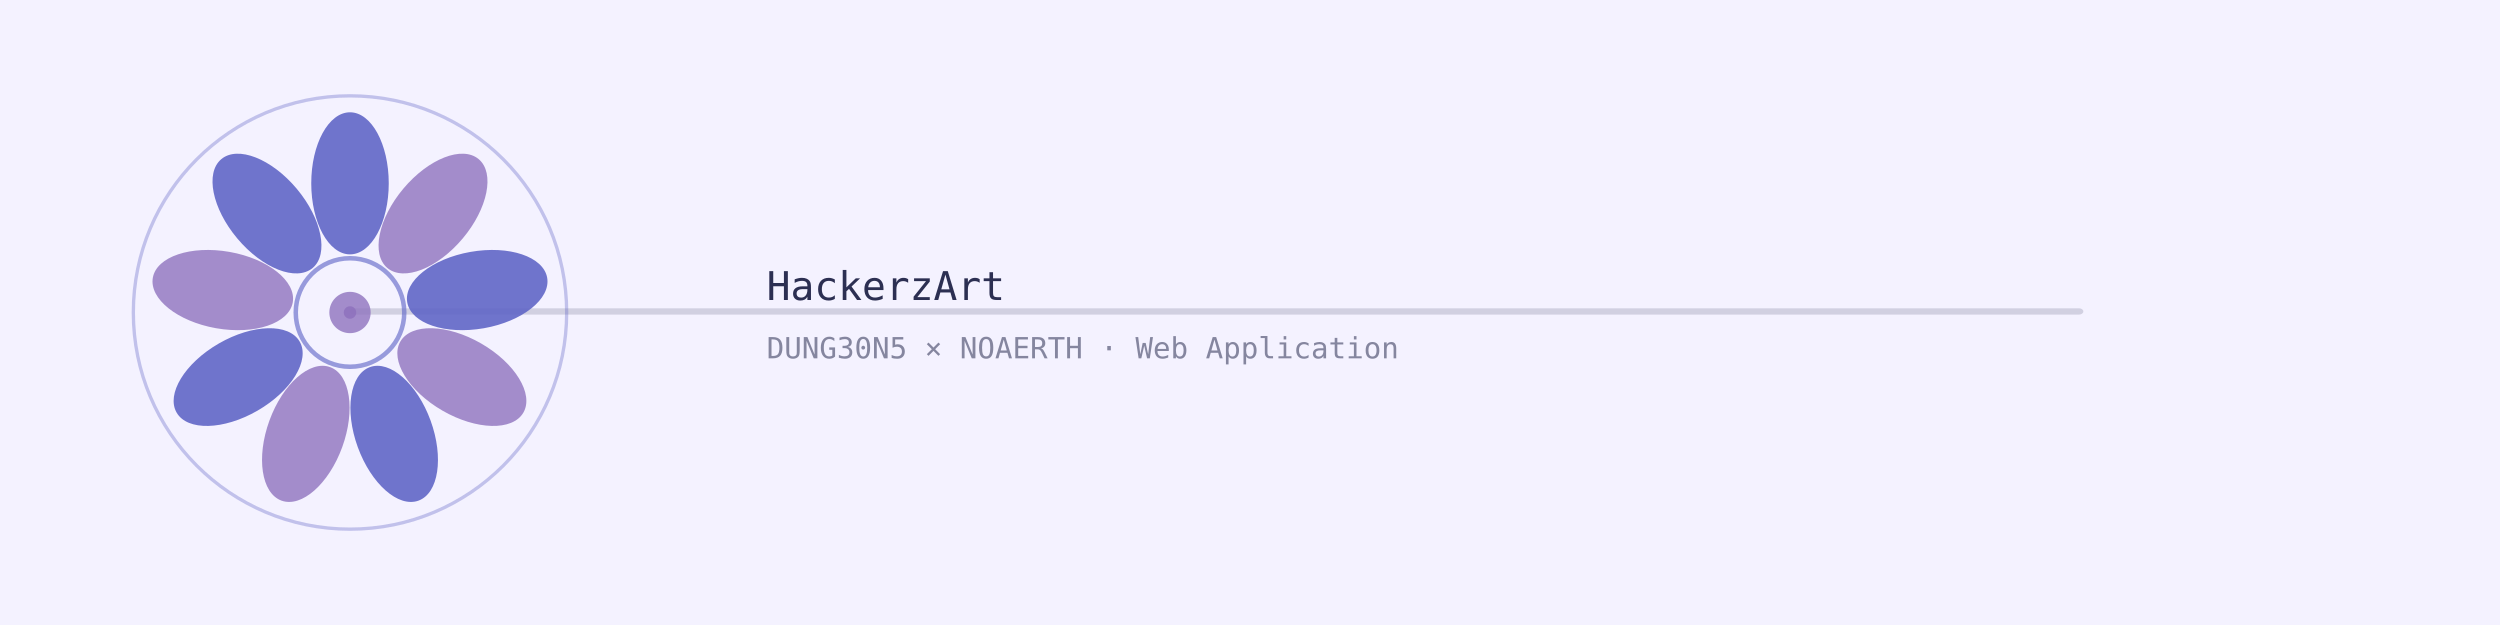
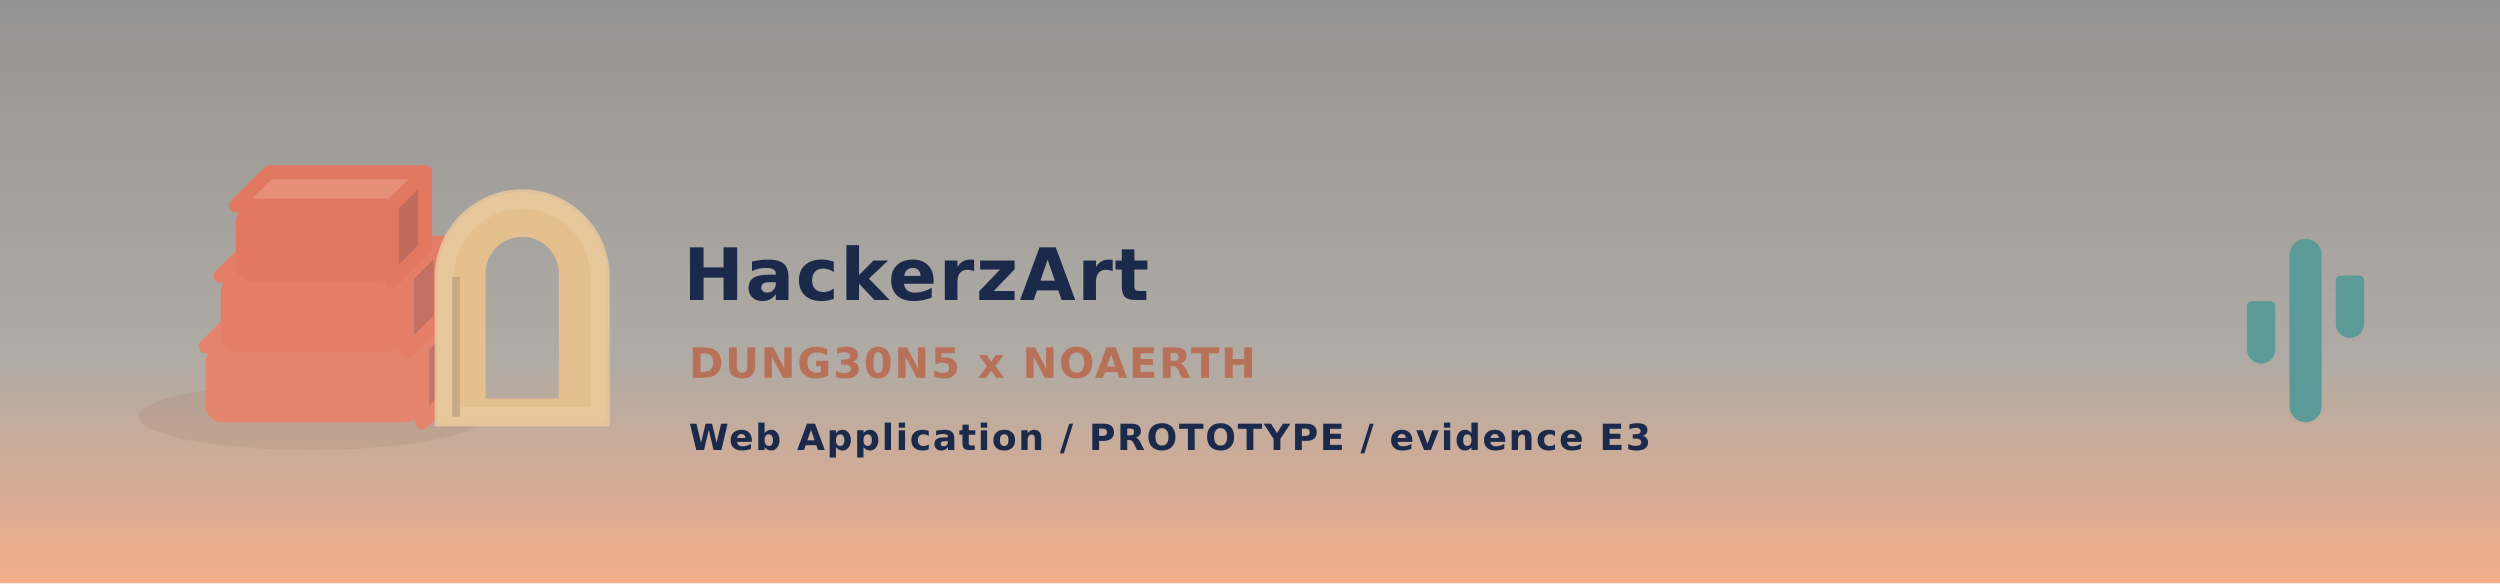
- <svg xmlns="http://www.w3.org/2000/svg" viewBox="0 0 1200 300" width="1200" height="300" role="img" aria-label="HackerzArt identity object">
-   <rect width="1200" height="300" fill="#f4f2ff" />
-   <defs>
-     <linearGradient id="gft" x1="0" y1="0" x2="1" y2="1">
-       <stop offset="0%" stop-color="#6166c7" />
-       <stop offset="100%" stop-color="#8f73be" />
-     </linearGradient>
-   </defs>
-   <rect x="168.00" y="148.00" width="832.00" height="3.00" rx="2.00" fill="rgba(23,26,64,0.160)" opacity="1.00" />
+ <svg xmlns="http://www.w3.org/2000/svg" width="900" height="210" viewBox="0 0 900 210" role="img" aria-label="HackerzArt - identity object">
+   <linearGradient id="skyf" x1="0" y1="0" x2="0" y2="1">
+     <stop offset="0" stop-color="#959494" />
+     <stop offset="0.62" stop-color="#b0aba4" />
+     <stop offset="1" stop-color="#f3ad8a" />
+   </linearGradient>
+   <rect width="900" height="210" fill="url(#skyf)" />
+   <rect x="0" y="352" width="900" height="-142" fill="#e9cda3" />
+   <rect x="0" y="352" width="900" height="3" fill="#ebd1a9" />
+   <ellipse cx="112" cy="150" rx="62" ry="12" fill="rgba(138,90,68,0.11)" />
  <g>
-     <ellipse cx="168.00" cy="88.00" rx="18.60" ry="34.10" fill="rgba(97,102,199,0.900)" opacity="1.00" transform="rotate(0.0 168.00 88.00)" />
-     <ellipse cx="207.85" cy="102.51" rx="18.60" ry="34.10" fill="rgba(143,115,190,0.800)" opacity="1.00" transform="rotate(40.0 207.85 102.51)" />
-     <ellipse cx="229.06" cy="139.23" rx="18.60" ry="34.10" fill="rgba(97,102,199,0.900)" opacity="1.00" transform="rotate(80.0 229.06 139.23)" />
-     <ellipse cx="221.69" cy="181.00" rx="18.60" ry="34.10" fill="rgba(143,115,190,0.800)" opacity="1.00" transform="rotate(120.0 221.69 181.00)" />
-     <ellipse cx="189.21" cy="208.26" rx="18.60" ry="34.10" fill="rgba(97,102,199,0.900)" opacity="1.00" transform="rotate(160.0 189.21 208.26)" />
-     <ellipse cx="146.79" cy="208.26" rx="18.60" ry="34.10" fill="rgba(143,115,190,0.800)" opacity="1.00" transform="rotate(200.0 146.79 208.26)" />
-     <ellipse cx="114.31" cy="181.00" rx="18.60" ry="34.10" fill="rgba(97,102,199,0.900)" opacity="1.00" transform="rotate(240.0 114.31 181.00)" />
-     <ellipse cx="106.94" cy="139.23" rx="18.60" ry="34.10" fill="rgba(143,115,190,0.800)" opacity="1.00" transform="rotate(280.0 106.94 139.23)" />
-     <ellipse cx="128.15" cy="102.51" rx="18.60" ry="34.10" fill="rgba(97,102,199,0.900)" opacity="1.00" transform="rotate(320.0 128.15 102.51)" />
-     <circle cx="168.00" cy="150.00" r="26.04" fill="none" stroke="rgba(97,102,199,0.900)" stroke-width="2.17" opacity="0.70" />
-     <circle cx="168.00" cy="150.00" r="9.92" fill="rgba(143,115,190,0.800)" opacity="1.00" />
-     <animate attributeName="opacity" values="0.25;1.0;0.25" dur="15.1s" begin="0s" repeatCount="indefinite" />
+     <path d="M74,124.67 L152,124.67 L164,112.67 L86,112.67 Z" fill="#e99a82" stroke="#e5846c" stroke-width="5" stroke-linejoin="round" />
+     <path d="M152,124.67 L164,112.67 L164,140 L152,152 Z" fill="#c37566" stroke="#e5846c" stroke-width="5" stroke-linejoin="round" />
+     <rect x="74" y="124.67" width="78" height="27.33" rx="6" fill="#e5846c" />
+     <path d="M79.46,99.33 L146.54,99.33 L158.54,87.33 L91.46,87.33 Z" fill="#e8957d" stroke="#e47e66" stroke-width="5" stroke-linejoin="round" />
+     <path d="M146.54,99.33 L158.54,87.33 L158.54,114.67 L146.54,126.67 Z" fill="#c27061" stroke="#e47e66" stroke-width="5" stroke-linejoin="round" />
+     <rect x="79.46" y="99.33" width="67.08" height="27.33" rx="6" fill="#e47e66" />
+     <path d="M84.92,74 L141.08,74 L153.08,62 L96.92,62 Z" fill="#e79079" stroke="#e37861" stroke-width="5" stroke-linejoin="round" />
+     <path d="M141.08,74 L153.08,62 L153.08,89.33 L141.08,101.33 Z" fill="#c16b5d" stroke="#e37861" stroke-width="5" stroke-linejoin="round" />
+     <rect x="84.92" y="74" width="56.16" height="27.33" rx="6" fill="#e37861" />
+     <animate attributeName="opacity" values="0.72;1;0.72" dur="6s" begin="0s" repeatCount="indefinite" />
  </g>
-   <g>
-     <ellipse cx="168.00" cy="88.00" rx="18.60" ry="34.10" fill="none" opacity="1.00" transform="rotate(0.0 168.00 88.00)" />
-     <ellipse cx="207.85" cy="102.51" rx="18.60" ry="34.10" fill="none" opacity="1.00" transform="rotate(40.0 207.85 102.51)" />
-     <ellipse cx="229.06" cy="139.23" rx="18.60" ry="34.10" fill="none" opacity="1.00" transform="rotate(80.0 229.06 139.23)" />
-     <ellipse cx="221.69" cy="181.00" rx="18.60" ry="34.10" fill="none" opacity="1.00" transform="rotate(120.0 221.69 181.00)" />
-     <ellipse cx="189.21" cy="208.26" rx="18.60" ry="34.10" fill="none" opacity="1.00" transform="rotate(160.0 189.21 208.26)" />
-     <ellipse cx="146.79" cy="208.26" rx="18.60" ry="34.10" fill="none" opacity="1.00" transform="rotate(200.0 146.79 208.26)" />
-     <ellipse cx="114.31" cy="181.00" rx="18.60" ry="34.10" fill="none" opacity="1.00" transform="rotate(240.0 114.31 181.00)" />
-     <ellipse cx="106.94" cy="139.23" rx="18.60" ry="34.10" fill="none" opacity="1.00" transform="rotate(280.0 106.94 139.23)" />
-     <ellipse cx="128.15" cy="102.51" rx="18.60" ry="34.10" fill="none" opacity="1.00" transform="rotate(320.0 128.15 102.51)" />
-     <circle cx="168.00" cy="150.00" r="26.04" fill="none" stroke="none" stroke-width="2.17" opacity="0.70" />
-     <circle cx="168.00" cy="150.00" r="9.92" fill="none" opacity="1.00" />
-     <animateTransform attributeName="transform" type="rotate" values="0.0 0.00 0.00 360.0 0.00 0.00" dur="30.2s" begin="0s" repeatCount="indefinite" />
-   </g>
-   <g>
-     <circle cx="168.00" cy="150.00" r="104.00" fill="none" stroke="rgba(97,102,199,0.350)" stroke-width="1.60" opacity="1.00" />
-     <animate attributeName="opacity" values="0.25;1.0;0.25" dur="15.1s" begin="0s" repeatCount="indefinite" />
-   </g>
-   <circle cx="168" cy="150" r="3" fill="rgba(143,115,190,0.900)">
-     <animate attributeName="opacity" values="0.35;0.95;0.35" dur="15.1s" begin="0s" repeatCount="indefinite" />
-   </circle>
-   <text x="368" y="144" font-family="ui-monospace,Menlo,monospace" font-size="19" fill="rgba(23,26,64,0.900)">HackerzArt</text>
-   <text x="368" y="172" font-family="ui-monospace,Menlo,monospace" font-size="14" fill="rgba(23,26,64,0.500)">DUNG30N5 × NOAERTH · Web Application</text>
+   <path d="M160,150 L160,99.68 A28,28 0 0 1 216,99.68 L216,150 Z M172.32,146 L172.32,98.43 A15.68,15.68 0 0 1 203.68,98.43 L203.68,146 Z" fill="#e3c08d" fill-rule="evenodd" stroke="#e3c08d" stroke-width="5" stroke-linejoin="round" />
+   <path d="M160,150 L160,99.68 A28,28 0 0 1 216,99.68 L216,150 Z" fill="none" stroke="#e8c99d" stroke-width="7" stroke-linecap="round" opacity="0.85" />
+   <rect x="162.8" y="99.68" width="2.8" height="50.32" fill="#c7ab84" />
+   <text x="246" y="108" font-family="Verdana,DejaVu Sans,sans-serif" font-size="26" font-weight="700" letter-spacing="0.6" fill="#1b2a4a" text-anchor="start">HackerzArt</text>
+   <text x="248" y="136" font-family="Verdana,DejaVu Sans,sans-serif" font-size="15" font-weight="700" letter-spacing="0.6" fill="#b87159" text-anchor="start">DUNG30N5 x NOAERTH</text>
+   <text x="248" y="162" font-family="Verdana,DejaVu Sans,sans-serif" font-size="13" font-weight="700" letter-spacing="0.6" fill="#1b2a4a" text-anchor="start">Web Application  /  PROTOTYPE  /  evidence E3</text>
+   <rect x="824.22" y="86" width="11.56" height="66" rx="5.78" fill="#5b9a97" />
+   <rect x="808.92" y="108.44" width="10.2" height="22.44" rx="5.1" fill="#5b9a97" />
+   <rect x="808.92" y="108.44" width="10.2" height="6.6" rx="1.7" fill="#5b9a97" />
+   <rect x="840.88" y="99.2" width="10.2" height="22.44" rx="5.1" fill="#5b9a97" />
+   <rect x="840.88" y="99.2" width="10.2" height="6.6" rx="1.7" fill="#5b9a97" />
</svg>
